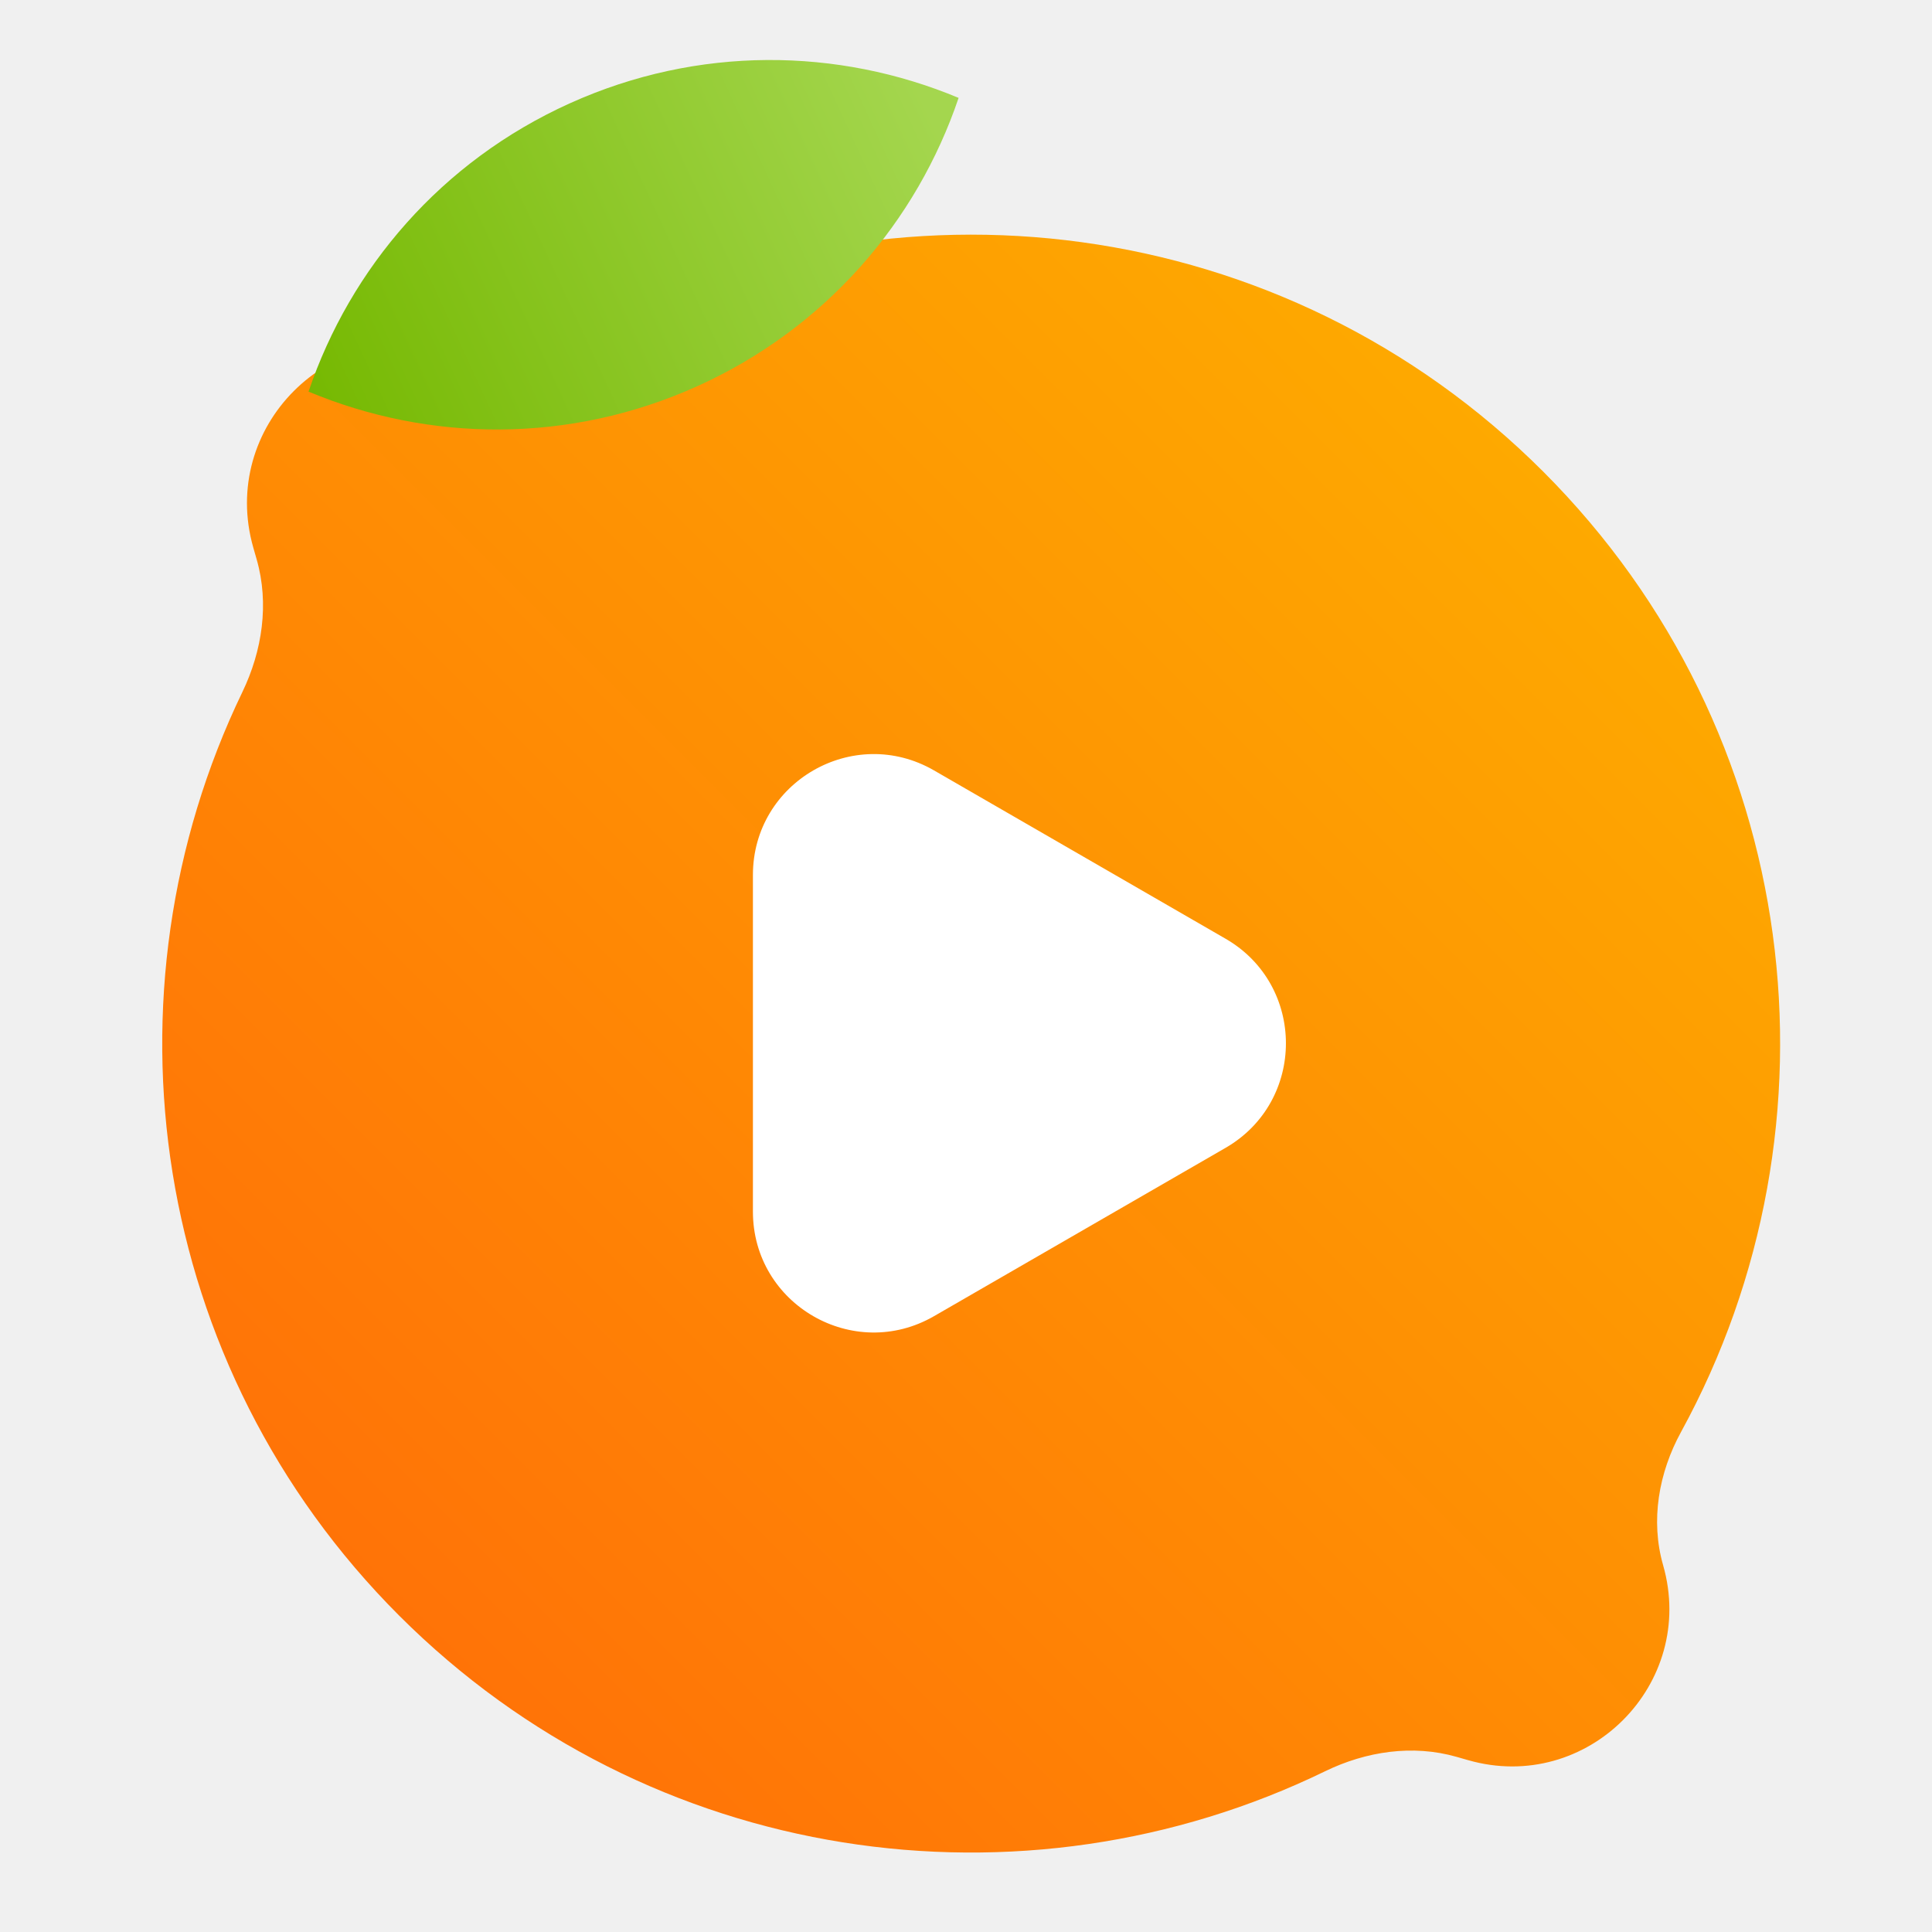
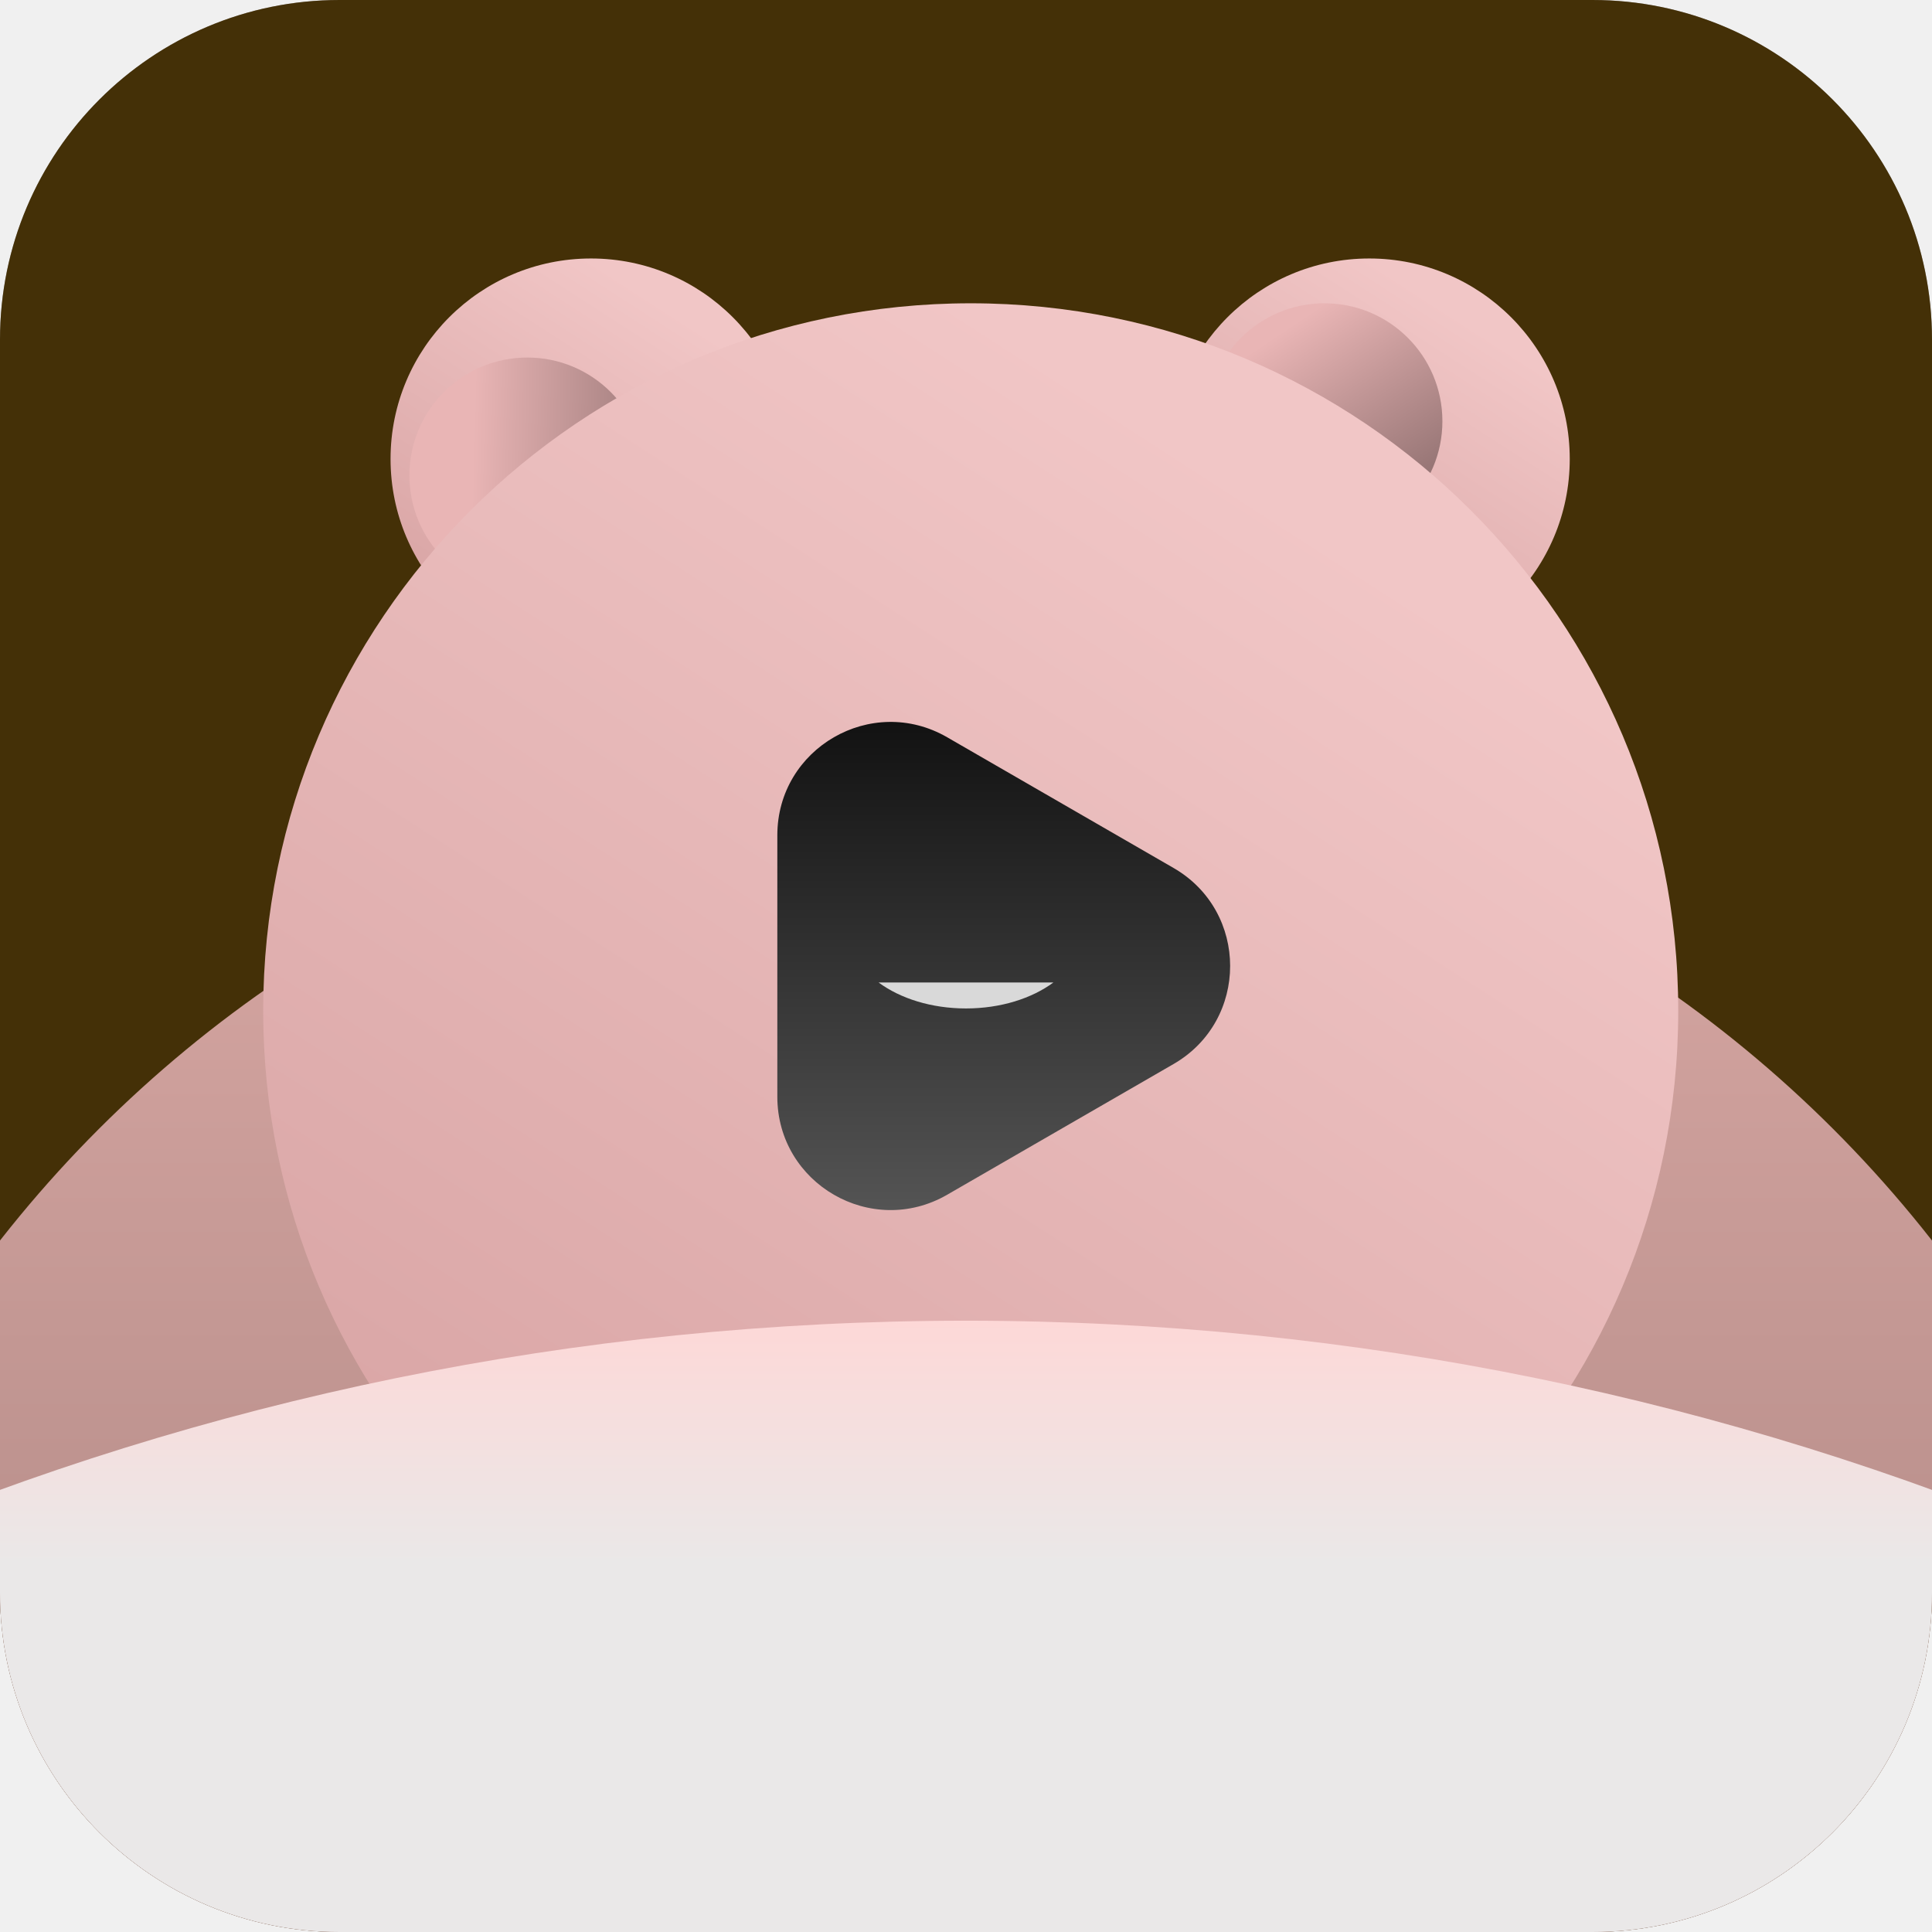
- <svg xmlns="http://www.w3.org/2000/svg" width="800" height="800" viewBox="0 0 800 800" fill="none">
-   <g clip-path="url(#clip0_2050_21)">
-     <path d="M639.002 195.275C746.702 302.975 765.73 465.767 696.089 592.935C686.835 609.833 683.355 629.581 688.657 648.103C702.764 697.378 657.192 742.95 607.917 728.842L603.148 727.477C584.999 722.281 565.658 725.189 548.682 733.447C423.801 794.188 269 772.704 165.286 668.991C61.853 565.557 40.204 411.31 100.34 286.605C108.612 269.451 111.523 249.941 106.282 231.632L104.896 226.793C90.619 176.925 136.739 130.805 186.607 145.082C205.297 150.432 225.221 146.942 242.303 137.661C369.33 68.641 531.574 87.847 639.002 195.275Z" fill="url(#paint0_linear_2050_21)" />
-     <path d="M396.935 40.532C379.624 91.727 341.931 135.882 288.798 159.891C235.666 183.9 177.617 183.007 127.755 162.165C145.066 110.971 182.76 66.816 235.892 42.808C289.024 18.799 347.073 19.69 396.935 40.532Z" fill="url(#paint1_linear_2050_21)" />
-     <path d="M507.471 388.703C540.805 407.948 540.805 456.061 507.471 475.306L386.769 544.993C353.436 564.238 311.769 540.182 311.769 501.692L311.769 362.317C311.769 323.827 353.436 299.771 386.769 319.016L507.471 388.703Z" fill="white" />
+ <svg xmlns="http://www.w3.org/2000/svg" width="1024" height="1024" viewBox="0 0 1024 1024" fill="none">
+   <g clip-path="url(#clip0_2092_27)">
+     <rect width="1024" height="1024" rx="180" fill="#A19D9D" />
+     <rect x="-38" y="-24" width="1098" height="1085" fill="#443007" />
+     <circle cx="512" cy="1058" r="650" fill="url(#paint0_linear_2092_27)" fill-opacity="0.9" />
+     <circle cx="313.25" cy="243.25" r="106.25" fill="url(#paint1_linear_2092_27)" />
+     <circle cx="279.5" cy="252" r="62.5" fill="url(#paint2_linear_2092_27)" />
+     <circle cx="725.75" cy="243.25" r="106.25" fill="url(#paint3_linear_2092_27)" />
+     <circle cx="702" cy="223.25" r="62.5" fill="url(#paint4_linear_2092_27)" />
+     <circle cx="514.5" cy="535.75" r="375" fill="url(#paint5_linear_2092_27)" />
+     <path d="M622 460.038C662 483.133 662 540.868 622 563.962L502 633.244C462 656.338 412 627.47 412 581.282L412 442.718C412 396.53 462 367.662 502 390.756L622 460.038Z" fill="url(#paint6_linear_2092_27)" />
+     <path d="M558.305 520.75C546.87 529.196 530.36 534.5 512 534.5C493.64 534.5 477.13 529.196 465.695 520.75H558.305Z" fill="#D9D9D9" />
+     <circle cx="512" cy="2200" r="1500" fill="url(#paint7_linear_2092_27)" />
  </g>
  <defs>
-     <linearGradient id="paint0_linear_2050_21" x1="638.833" y1="195.106" x2="165.117" y2="668.822" gradientUnits="userSpaceOnUse">
-       <stop stop-color="#FEA900" />
-       <stop offset="1" stop-color="#FF7307" />
+     <linearGradient id="paint0_linear_2092_27" x1="512" y1="408" x2="512" y2="1708" gradientUnits="userSpaceOnUse">
+       <stop stop-color="#E9B5B5" />
+       <stop offset="1" stop-color="#836666" />
    </linearGradient>
-     <linearGradient id="paint1_linear_2050_21" x1="384.52" y1="44.563" x2="121.713" y2="165.814" gradientUnits="userSpaceOnUse">
-       <stop stop-color="#A4D64E" />
-       <stop offset="1" stop-color="#75B800" />
+     <linearGradient id="paint1_linear_2092_27" x1="313.25" y1="137" x2="143.875" y2="399.5" gradientUnits="userSpaceOnUse">
+       <stop stop-color="#F1C6C6" />
+       <stop offset="1" stop-color="#CB9292" />
    </linearGradient>
-     <clipPath id="clip0_2050_21">
-       <rect width="800" height="800" rx="150" fill="white" />
+     <linearGradient id="paint2_linear_2092_27" x1="250.679" y1="241.883" x2="380.747" y2="245.205" gradientUnits="userSpaceOnUse">
+       <stop stop-color="#E9B5B5" />
+       <stop offset="1" stop-color="#836666" />
+     </linearGradient>
+     <linearGradient id="paint3_linear_2092_27" x1="725.75" y1="137" x2="556.375" y2="399.5" gradientUnits="userSpaceOnUse">
+       <stop stop-color="#F1C6C6" />
+       <stop offset="1" stop-color="#CB9292" />
+     </linearGradient>
+     <linearGradient id="paint4_linear_2092_27" x1="702" y1="160.75" x2="774.426" y2="268.838" gradientUnits="userSpaceOnUse">
+       <stop stop-color="#E9B5B5" />
+       <stop offset="1" stop-color="#836666" />
+     </linearGradient>
+     <linearGradient id="paint5_linear_2092_27" x1="514.5" y1="160.75" x2="-83.294" y2="1087.22" gradientUnits="userSpaceOnUse">
+       <stop stop-color="#F1C6C6" />
+       <stop offset="1" stop-color="#CB9292" />
+     </linearGradient>
+     <linearGradient id="paint6_linear_2092_27" x1="512" y1="312" x2="512" y2="712" gradientUnits="userSpaceOnUse">
+       <stop />
+       <stop offset="1" stop-color="#666666" />
+     </linearGradient>
+     <linearGradient id="paint7_linear_2092_27" x1="512" y1="700" x2="512" y2="3700" gradientUnits="userSpaceOnUse">
+       <stop stop-color="#FDD8D7" />
+       <stop offset="0.043" stop-color="#EAE8E8" />
+     </linearGradient>
+     <clipPath id="clip0_2092_27">
+       <rect width="1024" height="1024" rx="180" fill="white" />
    </clipPath>
  </defs>
</svg>
